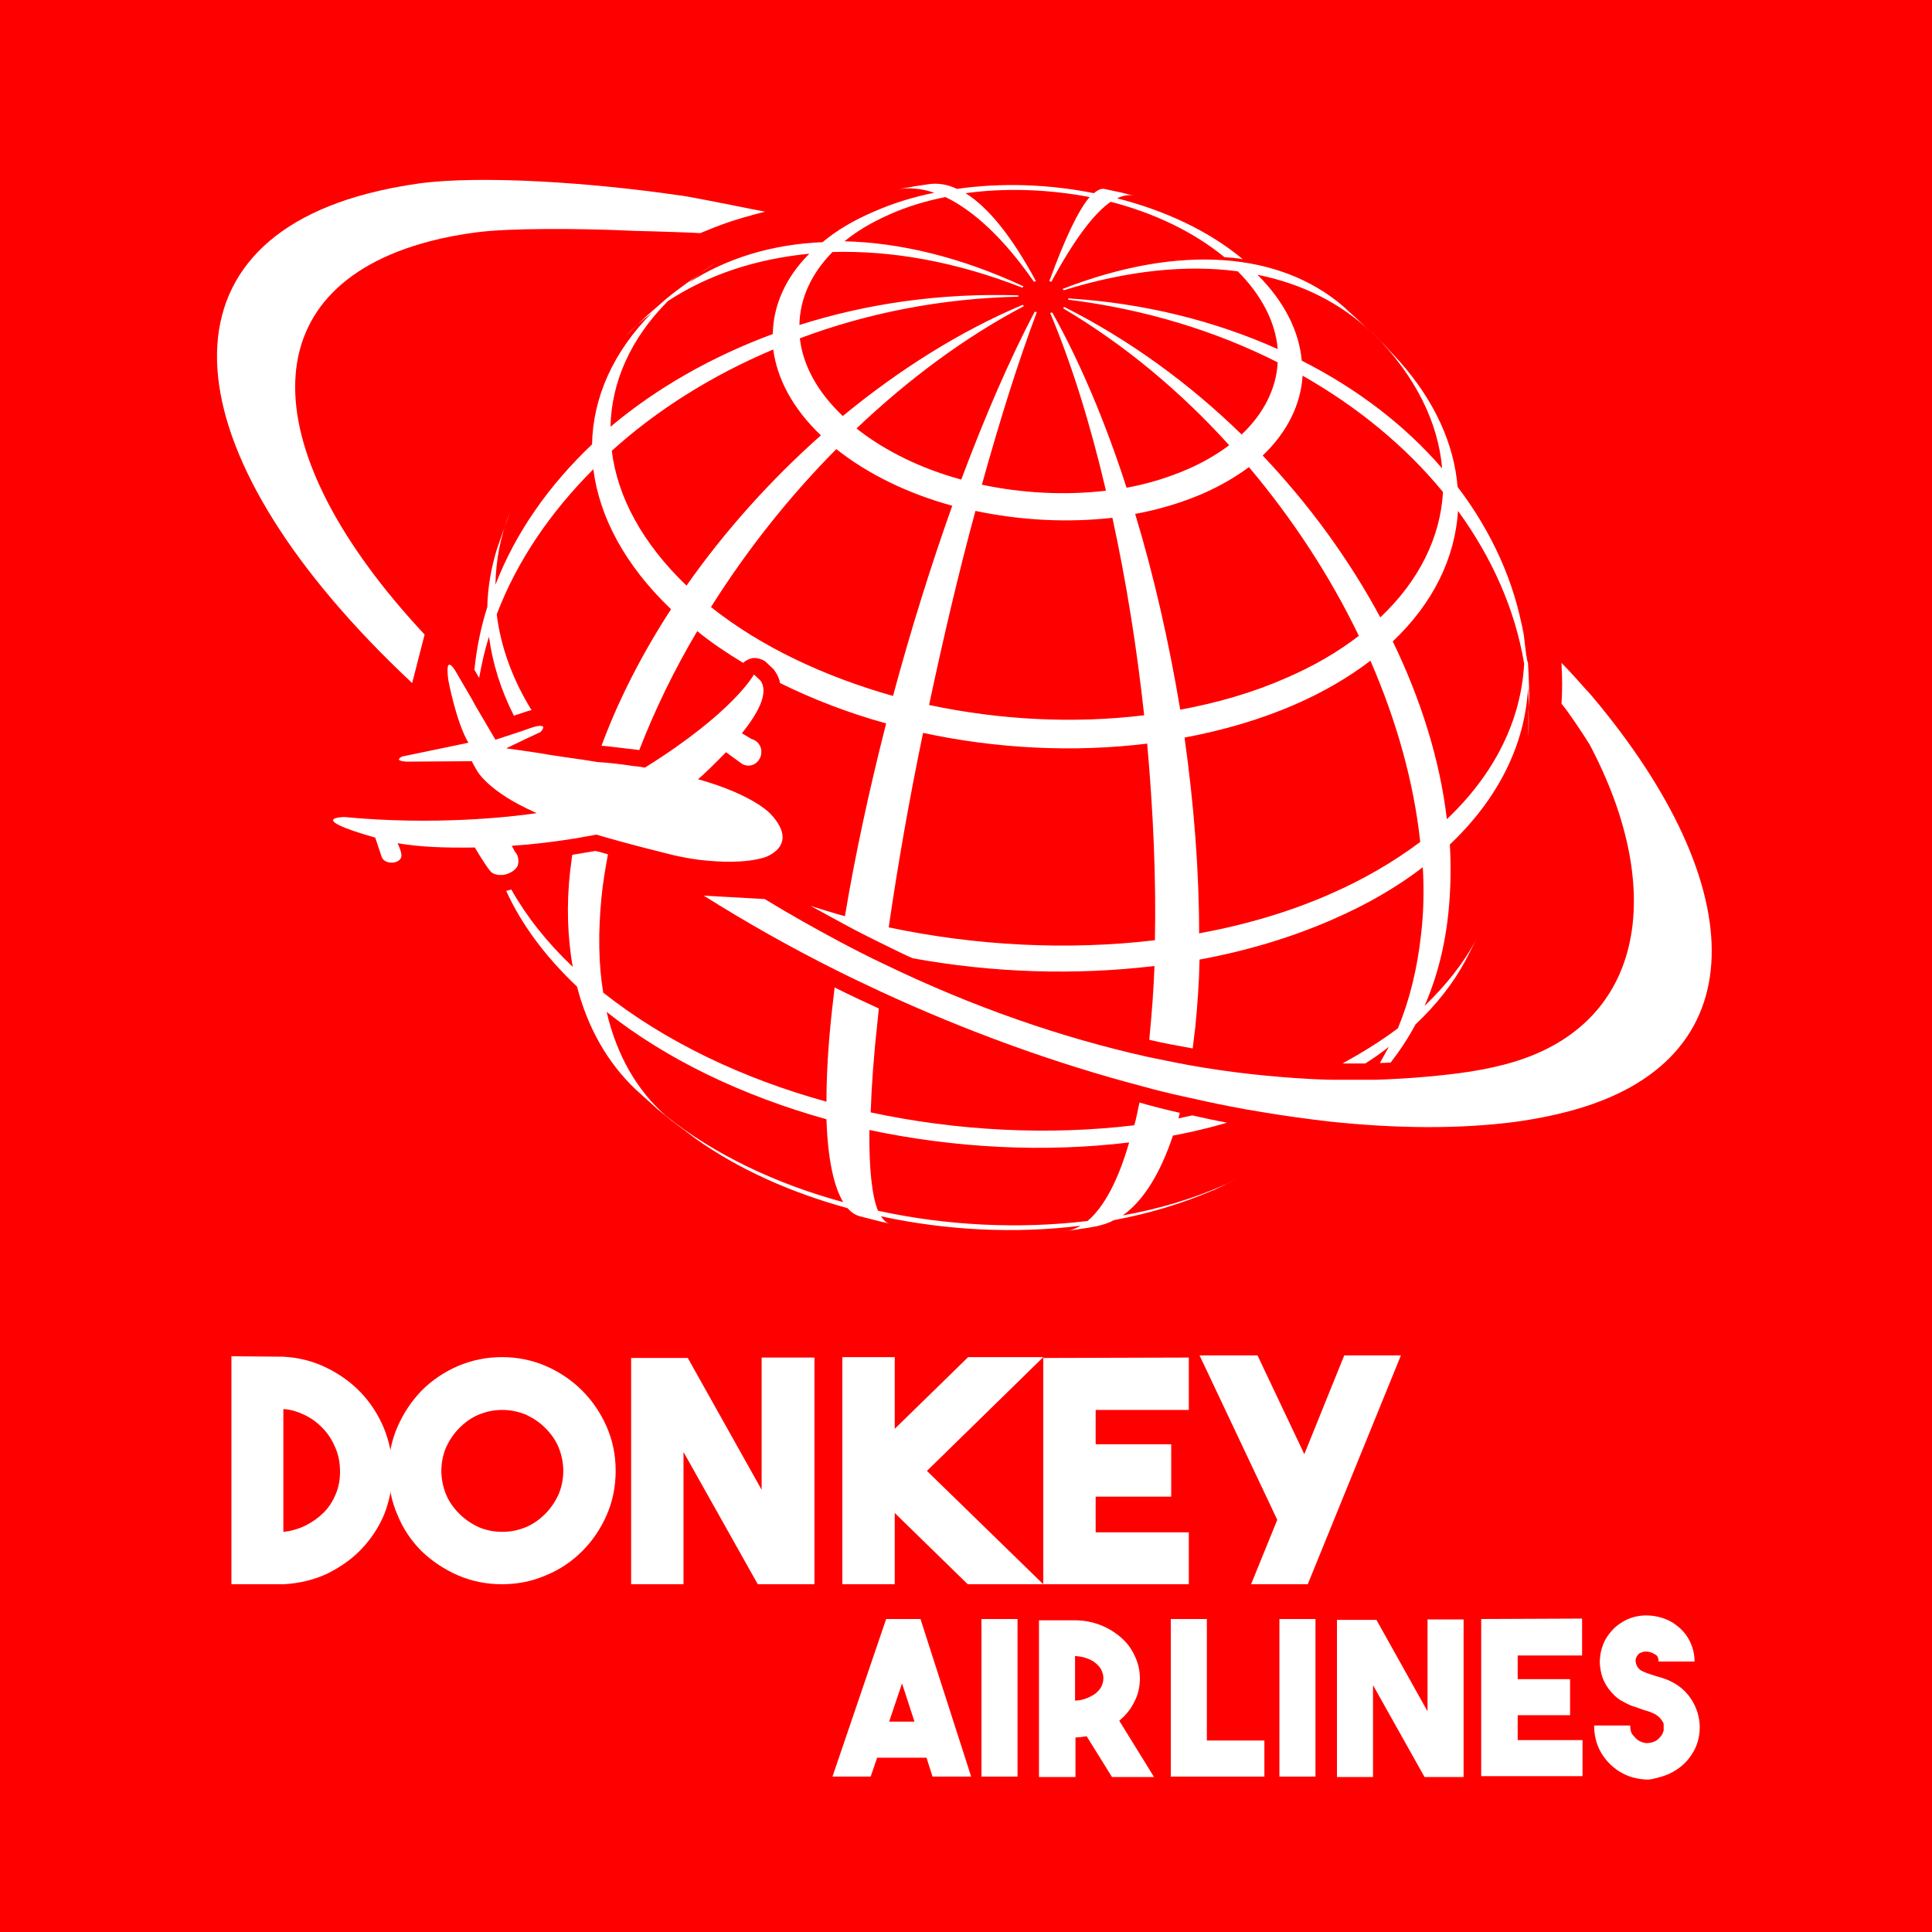
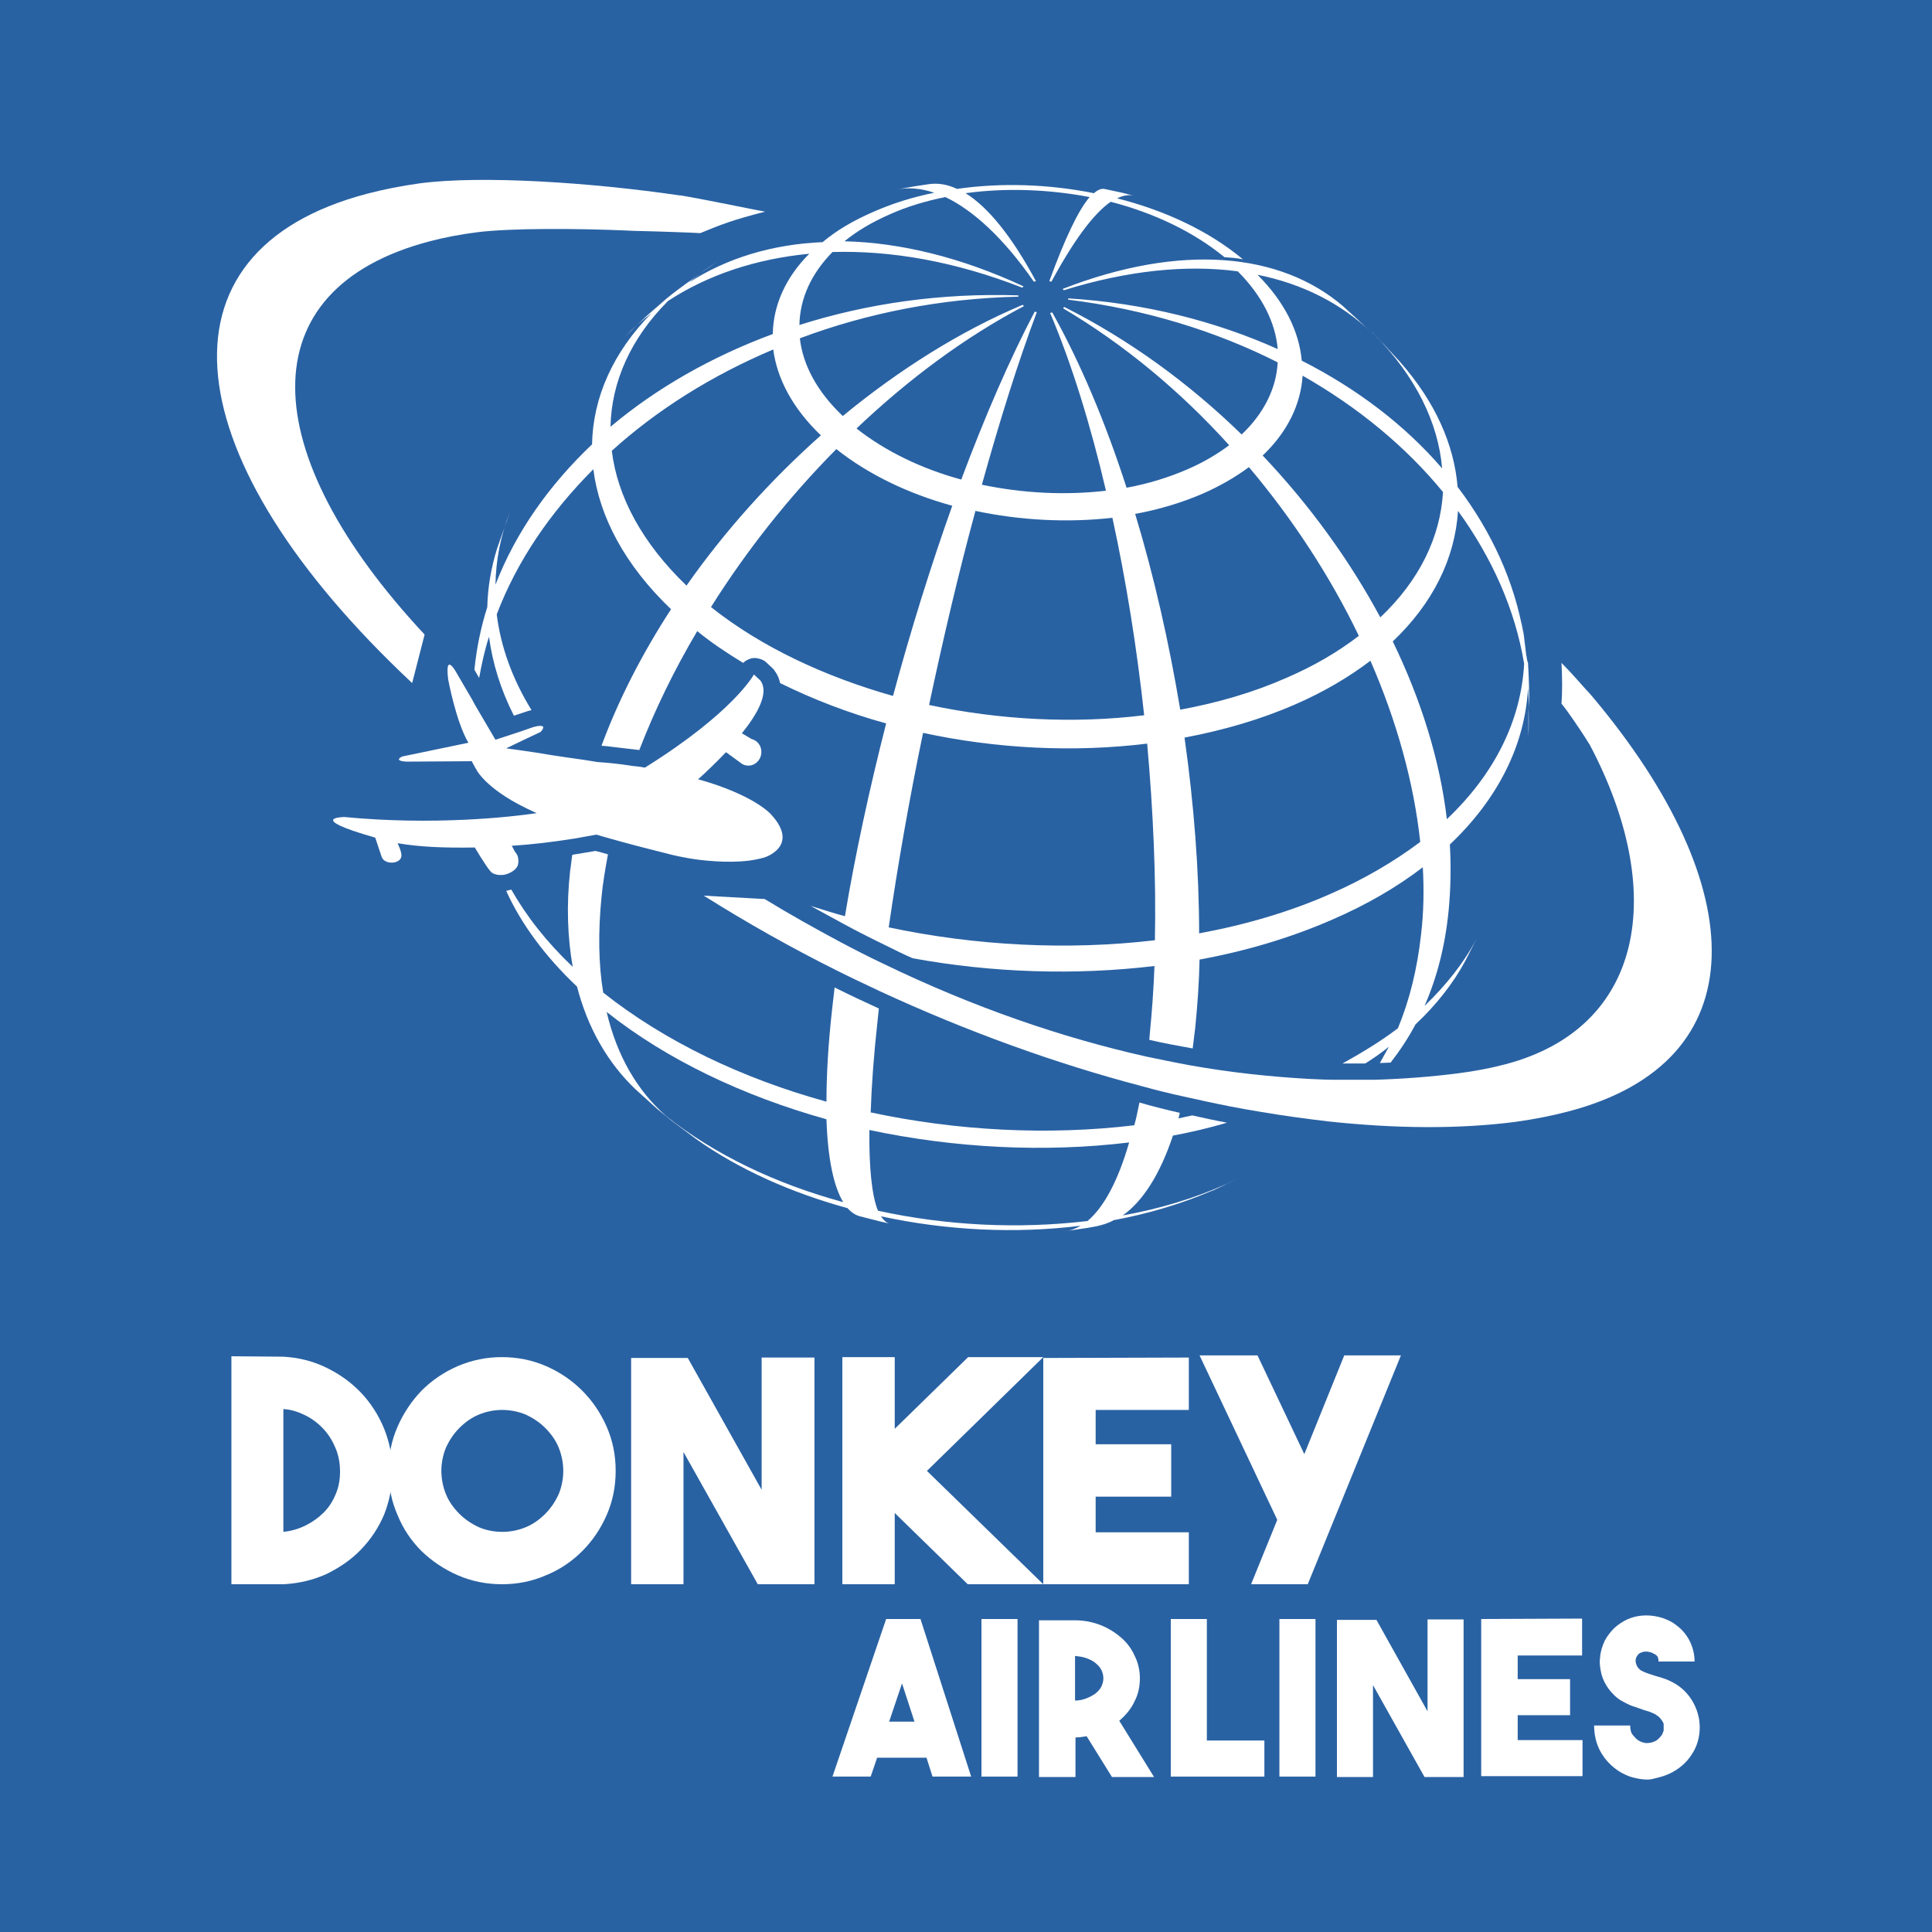
- <svg xmlns="http://www.w3.org/2000/svg" version="1.1" x="0px" y="0px" viewBox="0 0 450 450" style="enable-background:new 0 0 450 450;" xml:space="preserve">
+ <svg xmlns="http://www.w3.org/2000/svg" version="1.1" id="Calque_1" x="0px" y="0px" viewBox="0 0 450 450" style="enable-background:new 0 0 450 450;" xml:space="preserve">
  <style type="text/css">
	.st0{fill:url(#SVGID_1_);}
- 	.st1{fill:#FF0000;}
+ 	.st1{fill:#2962A3;}
	.st2{fill:#FFFFFF;}
</style>
  <g id="Layer_2">
-     <radialGradient id="SVGID_1_" cx="225" cy="225" r="404.201" gradientUnits="userSpaceOnUse">
+     <radialGradient id="SVGID_1_" cx="225" cy="224.89" r="404.201" gradientTransform="matrix(1 0 0 -1 0 449.8898)" gradientUnits="userSpaceOnUse">
      <stop offset="0" style="stop-color:#FFFFFF" />
      <stop offset="0.265" style="stop-color:#FAFAFA" />
      <stop offset="0.57" style="stop-color:#ECECEC" />
      <stop offset="0.894" style="stop-color:#D5D5D5" />
      <stop offset="1" style="stop-color:#CCCCCC" />
    </radialGradient>
-     <rect class="st0" width="450" height="450" />
+     <rect y="0" class="st0" width="450" height="450" />
  </g>
  <g id="Layer_1">
-     <rect class="st1" width="450" height="450" />
+     <rect y="0" class="st1" width="450" height="450" />
    <g>
      <g>
        <path class="st2" d="M292.9,272.3c-1.4,0.7-3,1.6-4.6,2.4C289.8,273.9,291.4,273.1,292.9,272.3z" />
        <path class="st2" d="M261.5,283.1c4.7-3.3,8.7-9.6,11.7-18.6c4.3-0.8,8.5-1.8,12.6-3c-2.7-0.5-5.4-1.1-8.1-1.7     c-1.1,0.2-2.2,0.5-3.2,0.7c0.1-0.4,0.2-0.9,0.3-1.3c-3.1-0.7-6.3-1.5-9.4-2.4c-0.4,1.8-0.7,3.6-1.2,5.3     c-20.1,2.4-41.3,1.3-61.4-3c0.2-6.1,0.7-13.2,1.6-21.3c0.1-1,0.2-2,0.3-2.9c-3.5-1.6-6.9-3.2-10.3-4.9c-0.2,1.8-0.4,3.5-0.6,5.2     c-0.9,8.1-1.3,15.2-1.3,21.4c-19.6-5.4-37.6-14-52-25.4c-1.1-6.6-1.2-14.1-0.4-22.2c0.3-3.3,0.9-6.7,1.5-10c-1-0.3-2-0.6-2.9-0.8     c-1.8,0.3-3.6,0.6-5.4,0.9c-0.2,1.2-0.3,2.5-0.5,3.7c-0.9,8.1-0.6,15.6,0.6,22.4c-6.1-5.8-10.8-11.8-14.3-18     c-0.4,0.1-0.8,0.2-1.2,0.3c3.5,7.7,9,15.2,16.5,22.3c2.5,9.7,7.2,17.8,13.6,23.9l5.2,4.7l3.2,2.6l5.6,4.2     c10.1,7.2,22.3,12.6,35.4,16.2c0.9,1,1.8,1.6,2.9,1.9l4.7,1.2l2.2,0.5c-0.8-0.2-1.4-0.8-2-1.7c15.2,3.3,31.3,4.1,46.5,2.2     c-1.2,0.7-2.5,1.2-3.8,1.3l5.4-0.8l2.2-0.4c1.3-0.3,2.7-0.7,3.9-1.4c8.1-1.5,15.8-3.8,23-6.9c0,0,0,0,0.1,0     c1.7-0.8,3.8-1.8,5.8-2.8c-0.9,0.4-1.8,0.9-2.7,1.3C278,279.2,269.9,281.6,261.5,283.1z M155.1,259.9     c-6.6-5.8-11.4-13.9-13.8-24.2c14.1,11.2,31.9,19.6,51.2,25c0.3,9.2,1.7,15.7,3.9,19.3C180.9,275.8,166.5,269,155.1,259.9z      M253.3,284.4c-16,1.9-32.8,1.1-48.8-2.4c-1.4-3.4-2.1-9.8-2-18.8c19.8,4.2,40.7,5.3,60.5,2.9     C260.4,275.1,257.1,281.2,253.3,284.4z" />
        <path class="st2" d="M163.3,63.5c1.2-0.9,2.5-1.7,3.8-2.6C166,61.7,164.6,62.6,163.3,63.5z" />
-         <path class="st2" d="M355.6,153.3c0-0.2,0-0.4-0.1-0.6l-0.6-5l-0.6-3.9c0.2,1.4,0.4,2.8,0.6,4.2c-2.1-12.5-7.5-24.2-15.4-34.6     c-0.8-9.8-5.2-19.8-13.4-29.1l-3.4-3.7l-2.3-2.4c-0.2-0.2-0.4-0.4-0.6-0.6c-0.1-0.1-0.2-0.2-0.3-0.3c0.2,0.2,0.4,0.3,0.5,0.5     c9.8,9.9,15,20.7,15.9,31.3c-8.6-10-19.7-18.5-32.7-25.1c-0.6-6.8-4-13.7-10.3-20c10.5,2.1,19.5,6.7,26.5,13.4     c-2.1-2-4.6-4.3-6.6-6.1c-14.6-12.5-37.8-14.7-65.3-4c0.1,0.1,0.2,0.2,0.3,0.3c14.8-4.6,28.6-6,40.5-4.4c5.7,5.7,8.8,12,9.3,18.1     c-14.5-6.5-31-10.7-48.8-11.8c0,0.1,0,0.2,0,0.3c17.8,2.2,34.4,7.3,48.8,14.6c-0.3,6-3.2,11.9-8.4,16.8     c-12.2-11.9-26.2-22.1-41.3-29.7c-0.1,0.1-0.2,0.2-0.3,0.3c14.2,8.4,27.3,19.3,38.7,31.9c-2.8,2.1-6,4-9.7,5.6     c-4.4,1.9-9.2,3.4-14.2,4.3c-4.9-15.2-10.8-29.2-17.3-40.8c-0.2,0-0.3,0-0.5,0.1c5,11.8,9.4,26,13,41.4     c-9.5,1.1-19.4,0.6-28.9-1.4c4.2-15.1,8.5-28.8,12.8-40.2c-0.2,0-0.3-0.1-0.5-0.1c-5.8,11-11.6,24.4-17.1,39.1     c-9.2-2.5-17.7-6.6-24.4-11.9c12.1-11.5,25.3-21.3,39-28.5c0,0-0.1-0.1-0.1-0.1c-0.1-0.1-0.1-0.1-0.2-0.2     c-14.7,6.2-28.9,15.2-41.9,25.9c-6-5.7-9.3-11.9-10-18.1c15.7-5.9,33-9.3,50.9-9.7c0-0.1,0-0.2,0-0.3c-18-0.6-35.3,1.9-51,6.9     c0.1-6.1,2.7-11.9,7.7-17c13.7-0.4,28.6,2.2,44.2,8.3c0.1-0.1,0.2-0.2,0.3-0.3c-14.6-6.8-28.8-10.2-41.7-10.5     c2.9-2.4,6.5-4.5,10.6-6.3c4-1.8,8.4-3.1,12.9-4c6.5,3.1,13.6,9.6,20.6,19.7c0.2,0,0.3-0.1,0.5-0.1     c-5.6-10.4-11.1-17.2-16.4-20.5c9.4-1.3,19.4-0.9,28.9,0.9c-2.6,3-5.7,9.5-9.4,19.6c0.2,0,0.3,0.1,0.5,0.1     c5.3-9.8,9.9-15.9,13.8-18.6c10.1,2.6,19.3,7,26.5,12.9c1.5,0.1,2.9,0.2,4.3,0.5c-7.9-6.6-18.2-11.4-29.3-14.2     c1.4-0.7,2.7-0.9,3.9-0.6l-2.7-0.7l-4.2-0.9c-0.7-0.1-1.5,0.2-2.4,1c-10.5-2.1-21.5-2.5-31.9-1c-2.3-1.1-4.5-1.4-6.6-1.1     l-3.3,0.5l-4.5,0.8c2.9-0.6,5.9-0.4,9.1,0.7c-5,1-9.8,2.5-14.3,4.5c-4.6,2-8.5,4.3-11.7,7c-11.7,0.5-22.3,3.7-31.1,9.4     c0.9-0.8,1.9-1.5,2.9-2.2c-1.6,1.1-3.3,2.2-4.6,3.2c-0.7,0.5-1.3,1-2,1.5c-0.5,0.4-1,0.8-1.5,1.2l-4.7,4.1l-5,4.8     c1.9-2,4-3.8,6.2-5.5c-9,9.1-13.7,19.7-13.9,30.6c-10,9.5-17.8,20.5-22.5,32.7c0.1-5.8,1.2-11.5,3.4-17l-3,8.5     c-1.4,4.5-2.2,9.1-2.3,13.7c-1.5,4.7-2.5,9.6-3,14.6l1.1,1.9c0.6-3.3,1.3-6.5,2.3-9.6c0.8,6.1,2.7,12.3,5.8,18.4l2.4-0.8     c0.6-0.2,1.2-0.4,1.7-0.5c-4.5-7.3-7.2-14.9-8.1-22.3c4.7-12.4,12.5-23.8,22.5-33.8c1.4,11.1,7.4,22.4,18.1,32.6     c-6.7,10.3-12.2,21-16.2,31.8l1.2,0.1c2.6,0.3,5.1,0.6,7.6,0.9c3.6-9.3,8.1-18.6,13.5-27.7c3.3,2.7,6.9,5.1,10.7,7.4     c0.6-0.6,1.3-0.9,2.1-1.1c0.3,0,0.7-0.1,1,0c0.8,0.1,1.7,0.4,2.3,1l1.5,1.4c0.2,0.2,0.3,0.3,0.4,0.5c0.7,0.9,1.1,1.9,1.3,2.9     c7.7,3.8,16,7,24.7,9.4c-3.9,15.3-7.2,30.5-9.6,44.9c-2.7-0.7-5.3-1.6-8-2.4c2.6,1.4,5.1,2.8,7.7,4.2c3.3,1.8,6.7,3.5,10,5.1     c2,1,4,2,6.1,2.9c18.6,3.4,37.9,4,56.3,1.8c-0.2,5.5-0.6,10.8-1.1,15.9c0,0.4-0.1,0.8-0.1,1.3c3.4,0.8,6.8,1.4,10.1,2     c0.2-1.6,0.4-3.2,0.6-4.9c0.5-5.1,0.9-10.4,1-15.8c10.9-2,21.3-5.1,30.9-9.3c8.1-3.5,15.1-7.6,21.1-12.2     c0.3,5.3,0.2,10.5-0.4,15.6c-0.9,8.1-2.7,15.4-5.4,21.9c-3.8,2.9-8.2,5.6-12.9,8.2c1.8,0,3.6,0,5.3,0c1.9-1.2,3.8-2.5,5.5-3.9     c-0.7,1.3-1.4,2.5-2.1,3.8c0.8,0,1.7-0.1,2.5-0.1c2.1-2.7,4.1-5.7,5.8-8.9c4.9-4.6,8.8-9.6,11.6-14.8l2.6-5.1     c-2.9,5.5-7,10.7-12.1,15.6c2.9-6.6,4.8-14,5.6-22.1c0.5-5.1,0.6-10.3,0.3-15.5c11.3-10.7,17.5-23.3,18.2-36.4     c0.1,1.5,0.2,3,0.3,4.5c0-3.6-0.1-7.3-0.3-10.4C355.7,153.9,355.7,153.6,355.6,153.3z M303.4,87.5c13,7.4,24.1,16.6,32.7,27.1     c-0.6,10.5-5.5,20.6-14.6,29.2c-7.2-13.4-16.5-26.2-27.4-37.7C299.9,100.6,303,94.1,303.4,87.5z M227.2,119     c10.4,2.2,21.4,2.8,31.9,1.6c3.2,14.7,5.7,30.3,7.4,46c-16.4,2-33.7,1.1-50.1-2.4C219.7,148.7,223.3,133.3,227.2,119z      M155.6,70.1c9.3-6.1,20.5-9.8,32.9-11c-5.5,5.5-8.4,12-8.5,18.7c-14.3,5.3-27.1,12.6-37.8,21.6C142.4,89,146.9,78.8,155.6,70.1z      M159.9,136.4c-10.3-9.9-16.1-20.7-17.4-31.4c10.6-9.6,23.4-17.6,37.6-23.6c0.9,6.8,4.5,13.7,11.1,20     C179.5,111.8,168.8,123.7,159.9,136.4z M165.6,141.4c8.3-13.2,18.2-25.7,29.2-36.8c7.4,5.9,16.8,10.4,27,13.2     c-5,14-9.7,29.1-13.8,44.3C192.1,157.6,177.3,150.7,165.6,141.4z M269,219c-20.3,2.4-41.7,1.3-62-3c2.1-14.5,4.8-29.9,8-45.3     c17.1,3.7,35.1,4.6,52.2,2.5C268.6,188.9,269.3,204.5,269,219z M264.4,119.7c5.5-1,10.8-2.6,15.7-4.7c4.1-1.8,7.7-3.9,10.8-6.2     c10.2,12.1,18.9,25.4,25.6,39.3c-4.8,3.7-10.4,7-16.9,9.8c-7.7,3.4-16,5.8-24.7,7.4C272.3,149.7,268.8,134.2,264.4,119.7z      M309.9,208.2c-9.5,4.2-19.8,7.2-30.6,9.2c0-14.5-1.2-30-3.4-45.6c9-1.7,17.7-4.2,25.7-7.7c6.7-2.9,12.6-6.4,17.6-10.2     c6.1,14,10.1,28.3,11.6,42.2C324.8,200.6,317.9,204.7,309.9,208.2z M337,190.8c-1.6-13.7-6-27.8-12.6-41.4     c9.4-8.9,14.5-19.4,15.2-30.4c7.9,10.9,13.3,22.9,15.4,35.6C354.3,167.7,348.2,180.2,337,190.8z" />
+         <path class="st2" d="M355.6,153.3c0-0.2,0-0.4-0.1-0.6l-0.6-5l-0.6-3.9c0.2,1.4,0.4,2.8,0.6,4.2c-2.1-12.5-7.5-24.2-15.4-34.6     c-0.8-9.8-5.2-19.8-13.4-29.1l-3.4-3.7l-2.3-2.4c-0.2-0.2-0.4-0.4-0.6-0.6c-0.1-0.1-0.2-0.2-0.3-0.3c0.2,0.2,0.4,0.3,0.5,0.5     c9.8,9.9,15,20.7,15.9,31.3c-8.6-10-19.7-18.5-32.7-25.1c-0.6-6.8-4-13.7-10.3-20c10.5,2.1,19.5,6.7,26.5,13.4     c-2.1-2-4.6-4.3-6.6-6.1c-14.6-12.5-37.8-14.7-65.3-4c0.1,0.1,0.2,0.2,0.3,0.3c14.8-4.6,28.6-6,40.5-4.4c5.7,5.7,8.8,12,9.3,18.1     c-14.5-6.5-31-10.7-48.8-11.8c0,0.1,0,0.2,0,0.3c17.8,2.2,34.4,7.3,48.8,14.6c-0.3,6-3.2,11.9-8.4,16.8     C277,89.3,263,79.1,247.9,71.5c-0.1,0.1-0.2,0.2-0.3,0.3c14.2,8.4,27.3,19.3,38.7,31.9c-2.8,2.1-6,4-9.7,5.6     c-4.4,1.9-9.2,3.4-14.2,4.3c-4.9-15.2-10.8-29.2-17.3-40.8c-0.2,0-0.3,0-0.5,0.1c5,11.8,9.4,26,13,41.4     c-9.5,1.1-19.4,0.6-28.9-1.4c4.2-15.1,8.5-28.8,12.8-40.2c-0.2,0-0.3-0.1-0.5-0.1c-5.8,11-11.6,24.4-17.1,39.1     c-9.2-2.5-17.7-6.6-24.4-11.9c12.1-11.5,25.3-21.3,39-28.5l-0.1-0.1c-0.1-0.1-0.1-0.1-0.2-0.2c-14.7,6.2-28.9,15.2-41.9,25.9     c-6-5.7-9.3-11.9-10-18.1c15.7-5.9,33-9.3,50.9-9.7c0-0.1,0-0.2,0-0.3c-18-0.6-35.3,1.9-51,6.9c0.1-6.1,2.7-11.9,7.7-17     c13.7-0.4,28.6,2.2,44.2,8.3c0.1-0.1,0.2-0.2,0.3-0.3c-14.6-6.8-28.8-10.2-41.7-10.5c2.9-2.4,6.5-4.5,10.6-6.3     c4-1.8,8.4-3.1,12.9-4c6.5,3.1,13.6,9.6,20.6,19.7c0.2,0,0.3-0.1,0.5-0.1c-5.6-10.4-11.1-17.2-16.4-20.5     c9.4-1.3,19.4-0.9,28.9,0.9c-2.6,3-5.7,9.5-9.4,19.6c0.2,0,0.3,0.1,0.5,0.1c5.3-9.8,9.9-15.9,13.8-18.6     c10.1,2.6,19.3,7,26.5,12.9c1.5,0.1,2.9,0.2,4.3,0.5c-7.9-6.6-18.2-11.4-29.3-14.2c1.4-0.7,2.7-0.9,3.9-0.6l-2.7-0.7l-4.2-0.9     c-0.7-0.1-1.5,0.2-2.4,1c-10.5-2.1-21.5-2.5-31.9-1c-2.3-1.1-4.5-1.4-6.6-1.1l-3.3,0.5l-4.5,0.8c2.9-0.6,5.9-0.4,9.1,0.7     c-5,1-9.8,2.5-14.3,4.5c-4.6,2-8.5,4.3-11.7,7c-11.7,0.5-22.3,3.7-31.1,9.4c0.9-0.8,1.9-1.5,2.9-2.2c-1.6,1.1-3.3,2.2-4.6,3.2     c-0.7,0.5-1.3,1-2,1.5c-0.5,0.4-1,0.8-1.5,1.2l-4.7,4.1l-5,4.8c1.9-2,4-3.8,6.2-5.5c-9,9.1-13.7,19.7-13.9,30.6     c-10,9.5-17.8,20.5-22.5,32.7c0.1-5.8,1.2-11.5,3.4-17l-3,8.5c-1.4,4.5-2.2,9.1-2.3,13.7c-1.5,4.7-2.5,9.6-3,14.6l1.1,1.9     c0.6-3.3,1.3-6.5,2.3-9.6c0.8,6.1,2.7,12.3,5.8,18.4l2.4-0.8c0.6-0.2,1.2-0.4,1.7-0.5c-4.5-7.3-7.2-14.9-8.1-22.3     c4.7-12.4,12.5-23.8,22.5-33.8c1.4,11.1,7.4,22.4,18.1,32.6c-6.7,10.3-12.2,21-16.2,31.8l1.2,0.1c2.6,0.3,5.1,0.6,7.6,0.9     c3.6-9.3,8.1-18.6,13.5-27.7c3.3,2.7,6.9,5.1,10.7,7.4c0.6-0.6,1.3-0.9,2.1-1.1c0.3,0,0.7-0.1,1,0c0.8,0.1,1.7,0.4,2.3,1l1.5,1.4     c0.2,0.2,0.3,0.3,0.4,0.5c0.7,0.9,1.1,1.9,1.3,2.9c7.7,3.8,16,7,24.7,9.4c-3.9,15.3-7.2,30.5-9.6,44.9c-2.7-0.7-5.3-1.6-8-2.4     c2.6,1.4,5.1,2.8,7.7,4.2c3.3,1.8,6.7,3.5,10,5.1c2,1,4,2,6.1,2.9c18.6,3.4,37.9,4,56.3,1.8c-0.2,5.5-0.6,10.8-1.1,15.9     c0,0.4-0.1,0.8-0.1,1.3c3.4,0.8,6.8,1.4,10.1,2c0.2-1.6,0.4-3.2,0.6-4.9c0.5-5.1,0.9-10.4,1-15.8c10.9-2,21.3-5.1,30.9-9.3     c8.1-3.5,15.1-7.6,21.1-12.2c0.3,5.3,0.2,10.5-0.4,15.6c-0.9,8.1-2.7,15.4-5.4,21.9c-3.8,2.9-8.2,5.6-12.9,8.2c1.8,0,3.6,0,5.3,0     c1.9-1.2,3.8-2.5,5.5-3.9c-0.7,1.3-1.4,2.5-2.1,3.8c0.8,0,1.7-0.1,2.5-0.1c2.1-2.7,4.1-5.7,5.8-8.9c4.9-4.6,8.8-9.6,11.6-14.8     l2.6-5.1c-2.9,5.5-7,10.7-12.1,15.6c2.9-6.6,4.8-14,5.6-22.1c0.5-5.1,0.6-10.3,0.3-15.5c11.3-10.7,17.5-23.3,18.2-36.4     c0.1,1.5,0.2,3,0.3,4.5c0-3.6-0.1-7.3-0.3-10.4C355.7,153.9,355.7,153.6,355.6,153.3z M303.4,87.5c13,7.4,24.1,16.6,32.7,27.1     c-0.6,10.5-5.5,20.6-14.6,29.2c-7.2-13.4-16.5-26.2-27.4-37.7C299.9,100.6,303,94.1,303.4,87.5z M227.2,119     c10.4,2.2,21.4,2.8,31.9,1.6c3.2,14.7,5.7,30.3,7.4,46c-16.4,2-33.7,1.1-50.1-2.4C219.7,148.7,223.3,133.3,227.2,119z      M155.6,70.1c9.3-6.1,20.5-9.8,32.9-11c-5.5,5.5-8.4,12-8.5,18.7c-14.3,5.3-27.1,12.6-37.8,21.6C142.4,89,146.9,78.8,155.6,70.1z      M159.9,136.4c-10.3-9.9-16.1-20.7-17.4-31.4c10.6-9.6,23.4-17.6,37.6-23.6c0.9,6.8,4.5,13.7,11.1,20     C179.5,111.8,168.8,123.7,159.9,136.4z M165.6,141.4c8.3-13.2,18.2-25.7,29.2-36.8c7.4,5.9,16.8,10.4,27,13.2     c-5,14-9.7,29.1-13.8,44.3C192.1,157.6,177.3,150.7,165.6,141.4z M269,219c-20.3,2.4-41.7,1.3-62-3c2.1-14.5,4.8-29.9,8-45.3     c17.1,3.7,35.1,4.6,52.2,2.5C268.6,188.9,269.3,204.5,269,219z M264.4,119.7c5.5-1,10.8-2.6,15.7-4.7c4.1-1.8,7.7-3.9,10.8-6.2     c10.2,12.1,18.9,25.4,25.6,39.3c-4.8,3.7-10.4,7-16.9,9.8c-7.7,3.4-16,5.8-24.7,7.4C272.3,149.7,268.8,134.2,264.4,119.7z      M309.9,208.2c-9.5,4.2-19.8,7.2-30.6,9.2c0-14.5-1.2-30-3.4-45.6c9-1.7,17.7-4.2,25.7-7.7c6.7-2.9,12.6-6.4,17.6-10.2     c6.1,14,10.1,28.3,11.6,42.2C324.8,200.6,317.9,204.7,309.9,208.2z M337,190.8c-1.6-13.7-6-27.8-12.6-41.4     c9.4-8.9,14.5-19.4,15.2-30.4c7.9,10.9,13.3,22.9,15.4,35.6C354.3,167.7,348.2,180.2,337,190.8z" />
        <path class="st2" d="M356,164.6c0,2.5,0,4.9,0,7C356.1,169.3,356.1,167,356,164.6z" />
      </g>
      <g>
        <path class="st2" d="M96,159.1l2.9-11.3c-39.6-42.4-41.2-80.5,1.2-91.6c3.4-0.9,7.1-1.6,11-2.1c7.7-1,23.7-0.9,35-0.4     c0.5,0,1.4,0.1,2.7,0.1c4.6,0.1,13,0.4,14.3,0.5c4.9-2,7.3-3,15.1-5c-2.8-0.5-12.9-2.6-18-3.5c-0.8-0.1-1.5-0.3-2-0.3     c-20.5-3-46-4.7-60.4-2.8c-4.3,0.6-8.4,1.4-12.2,2.4C34.3,58.5,40.6,107.2,96,159.1z" />
-         <path class="st2" d="M371.1,162.5c-0.2-0.2-0.8-1-1.7-1.9c-1.5-1.7-3.8-4.3-5.7-6.2c0.2,3.7,0.2,6.7,0,9.5     c1.5,1.8,3.9,5.4,5.4,7.7c0.6,1,1.1,1.7,1.2,1.9c18.1,34.3,12.7,65.9-19.7,74.4c-3.4,0.9-7.1,1.6-11,2.1     c-6.3,0.8-12.7,1.3-19.4,1.5c-0.6,0-1.1,0-1.7,0c-2.4,0-4.9,0-7.4,0c-2.1,0-4.2-0.1-6.2-0.2c-9-0.5-18.4-1.5-27.9-3.2     c-3.3-0.6-6.6-1.3-10-2c-19.6-4.4-40.1-11.4-61.2-21.6c-3.4-1.6-6.7-3.3-10.1-5.1c-5.8-3.1-11.7-6.4-17.6-10l-11-0.6l-3.2-0.2     c10,6.3,20.3,12.1,30.9,17.4c3.4,1.7,6.8,3.3,10.2,4.9c20.1,9.3,40.8,16.8,61,22.1c3.2,0.9,6.5,1.7,9.7,2.4     c3.6,0.8,7.2,1.6,10.8,2.3c2.5,0.5,4.9,0.9,7.3,1.3c5.3,0.9,10.5,1.6,15.6,2.2c0,0,0,0,0,0c15.8,1.7,30.5,1.8,43.6,0.1     c4.3-0.6,8.4-1.4,12.2-2.4C409.7,247.3,408,206.5,371.1,162.5z" />
-         <path class="st2" d="M178.1,199.7c0,0,8.3-2.6,1.5-10c0,0-3.8-4.5-17-8.2c1.4-1.2,3.9-3.6,6.5-6.3l3.3,2.4     c0.2,0.2,0.4,0.3,0.6,0.4c0.2,0.1,0.3,0.2,0.5,0.2c1.6,0.5,3.2-0.5,3.7-2.1c0.3-1.1,0.1-2.2-0.6-3c-0.3-0.4-0.8-0.7-1.3-0.9     c-0.1,0-0.2,0-0.3-0.1l-2.2-1.3c3.7-4.6,6.4-9.5,4.3-12.3l-1.5-1.4c0,0-4.7,8.8-25.4,21.7c-0.9-0.2-1.9-0.3-2.9-0.4     c-2.5-0.4-5.1-0.7-8-0.9c0,0-0.3,0-0.7-0.1c-1.2-0.2-3.7-0.6-6.7-1c-2.2-0.3-4.6-0.7-7-1.1c-2.5-0.4-4.9-0.7-7-1l4.8-2.3l3.2-1.5     c0,0,0.5-0.5,0.6-0.9c0.1-0.2,0-0.5-0.4-0.5c-0.4-0.1-1.3,0-2.9,0.6l-1.7,0.6l-6.1,2l-4.7-8L110,163l-3.5-6c0,0-3-5.7-2.1,1.3     c0,0,1.8,9.8,4.7,14.7l-15.4,3.2c0,0-2.3,1,1,1.2l15.2-0.1c0.2,0.5,0.6,1.1,0.9,1.7c0,0,0,0,0,0c0.1,0.2,0.3,0.4,0.4,0.7     c1.3,1.9,3.5,3.9,6.6,5.9c1.7,1.1,3.9,2.3,7.2,3.8c-6.1,0.9-23.9,2.9-44.8,0.9c0,0-9.3,0.1,7.2,4.8c0,0,1,3,1.5,4.5     c0.7,1.9,4.4,1.7,4.6-0.2c0.1-1-0.9-3-0.9-3c5.3,0.9,10.8,1.1,18,1c0,0,2.4,4.1,3.6,5.5c0.5,0.6,1.2,0.8,2,0.9c0.3,0,0.6,0,0.9,0     c1.6-0.2,3.1-1.2,3.5-2.2c0.2-0.7,0.2-1.4,0-2.1c-0.1-0.4-0.4-0.8-0.7-1.2l-0.7-1.3c4.7-0.3,9.7-0.9,14.7-1.7     c1.6-0.3,3.3-0.6,5-0.9c1.1,0.3,2.3,0.7,3.5,1c1.3,0.4,2.6,0.7,4,1.1c2.9,0.8,6.2,1.6,9.7,2.5c0,0,3,0.8,7,1.3     C167.6,200.8,173.5,201.1,178.1,199.7z" />
+         <path class="st2" d="M371.1,162.5c-0.2-0.2-0.8-1-1.7-1.9c-1.5-1.7-3.8-4.3-5.7-6.2c0.2,3.7,0.2,6.7,0,9.5     c1.5,1.8,3.9,5.4,5.4,7.7c0.6,1,1.1,1.7,1.2,1.9c18.1,34.3,12.7,65.9-19.7,74.4c-3.4,0.9-7.1,1.6-11,2.1     c-6.3,0.8-12.7,1.3-19.4,1.5c-0.6,0-1.1,0-1.7,0c-2.4,0-4.9,0-7.4,0c-2.1,0-4.2-0.1-6.2-0.2c-9-0.5-18.4-1.5-27.9-3.2     c-3.3-0.6-6.6-1.3-10-2c-19.6-4.4-40.1-11.4-61.2-21.6c-3.4-1.6-6.7-3.3-10.1-5.1c-5.8-3.1-11.7-6.4-17.6-10l-11-0.6l-3.2-0.2     c10,6.3,20.3,12.1,30.9,17.4c3.4,1.7,6.8,3.3,10.2,4.9c20.1,9.3,40.8,16.8,61,22.1c3.2,0.9,6.5,1.7,9.7,2.4     c3.6,0.8,7.2,1.6,10.8,2.3c2.5,0.5,4.9,0.9,7.3,1.3c5.3,0.9,10.5,1.6,15.6,2.2l0,0c15.8,1.7,30.5,1.8,43.6,0.1     c4.3-0.6,8.4-1.4,12.2-2.4C409.7,247.3,408,206.5,371.1,162.5z" />
+         <path class="st2" d="M178.1,199.7c0,0,8.3-2.6,1.5-10c0,0-3.8-4.5-17-8.2c1.4-1.2,3.9-3.6,6.5-6.3l3.3,2.4     c0.2,0.2,0.4,0.3,0.6,0.4c0.2,0.1,0.3,0.2,0.5,0.2c1.6,0.5,3.2-0.5,3.7-2.1c0.3-1.1,0.1-2.2-0.6-3c-0.3-0.4-0.8-0.7-1.3-0.9     c-0.1,0-0.2,0-0.3-0.1l-2.2-1.3c3.7-4.6,6.4-9.5,4.3-12.3l-1.5-1.4c0,0-4.7,8.8-25.4,21.7c-0.9-0.2-1.9-0.3-2.9-0.4     c-2.5-0.4-5.1-0.7-8-0.9c0,0-0.3,0-0.7-0.1c-1.2-0.2-3.7-0.6-6.7-1c-2.2-0.3-4.6-0.7-7-1.1c-2.5-0.4-4.9-0.7-7-1l4.8-2.3l3.2-1.5     c0,0,0.5-0.5,0.6-0.9c0.1-0.2,0-0.5-0.4-0.5c-0.4-0.1-1.3,0-2.9,0.6l-1.7,0.6l-6.1,2l-4.7-8L110,163l-3.5-6c0,0-3-5.7-2.1,1.3     c0,0,1.8,9.8,4.7,14.7l-15.4,3.2c0,0-2.3,1,1,1.2l15.2-0.1c0.2,0.5,0.6,1.1,0.9,1.7l0,0c0.1,0.2,0.3,0.4,0.4,0.7     c1.3,1.9,3.5,3.9,6.6,5.9c1.7,1.1,3.9,2.3,7.2,3.8c-6.1,0.9-23.9,2.9-44.8,0.9c0,0-9.3,0.1,7.2,4.8c0,0,1,3,1.5,4.5     c0.7,1.9,4.4,1.7,4.6-0.2c0.1-1-0.9-3-0.9-3c5.3,0.9,10.8,1.1,18,1c0,0,2.4,4.1,3.6,5.5c0.5,0.6,1.2,0.8,2,0.9c0.3,0,0.6,0,0.9,0     c1.6-0.2,3.1-1.2,3.5-2.2c0.2-0.7,0.2-1.4,0-2.1c-0.1-0.4-0.4-0.8-0.7-1.2l-0.7-1.3c4.7-0.3,9.7-0.9,14.7-1.7     c1.6-0.3,3.3-0.6,5-0.9c1.1,0.3,2.3,0.7,3.5,1c1.3,0.4,2.6,0.7,4,1.1c2.9,0.8,6.2,1.6,9.7,2.5c0,0,3,0.8,7,1.3     C167.6,200.8,173.5,201.1,178.1,199.7z" />
      </g>
    </g>
    <g>
      <g>
-         <path class="st2" d="M66,316c3.5,0.2,6.8,1,9.9,2.5s5.8,3.4,8.1,5.8c2.3,2.4,4.1,5.2,5.4,8.3c1.3,3.2,2,6.5,2,10.1     c0,3.6-0.7,6.9-1.9,10c-1.3,3.1-3.1,5.8-5.4,8.2c-2.3,2.4-5,4.2-8,5.7c-3.1,1.4-6.4,2.2-10,2.4H53.9v-53.1L66,316L66,316z      M66,356.8c1.9-0.2,3.6-0.7,5.2-1.5c1.6-0.8,3-1.8,4.2-3c1.2-1.2,2.1-2.6,2.8-4.3c0.7-1.6,1-3.4,1-5.2c0-1.9-0.3-3.7-1-5.4     c-0.7-1.7-1.6-3.2-2.8-4.5c-1.2-1.3-2.6-2.4-4.2-3.2c-1.6-0.8-3.3-1.4-5.2-1.5V356.8z" />
-         <path class="st2" d="M116.9,316.1c3.6,0,7.1,0.7,10.3,2.1c3.2,1.4,6,3.3,8.4,5.7s4.3,5.2,5.7,8.4c1.4,3.2,2.1,6.6,2.1,10.3     s-0.7,7.1-2.1,10.3c-1.4,3.2-3.3,6-5.7,8.4c-2.4,2.4-5.2,4.3-8.4,5.6c-3.2,1.4-6.6,2.1-10.3,2.1c-3.6,0-7.1-0.7-10.3-2.1     c-3.2-1.4-6-3.3-8.4-5.6c-2.4-2.4-4.3-5.2-5.6-8.4c-1.4-3.2-2.1-6.6-2.1-10.3s0.7-7.1,2.1-10.3c1.4-3.2,3.3-6,5.6-8.4     c2.4-2.4,5.2-4.3,8.4-5.7C109.9,316.8,113.3,316.1,116.9,316.1z M117,356.8c2,0,3.8-0.4,5.5-1.1c1.7-0.7,3.2-1.8,4.5-3.1     c1.3-1.3,2.3-2.8,3.1-4.5c0.7-1.7,1.1-3.6,1.1-5.5s-0.4-3.8-1.1-5.5c-0.7-1.7-1.8-3.2-3.1-4.5c-1.3-1.3-2.8-2.3-4.5-3.1     c-1.7-0.7-3.6-1.1-5.5-1.1c-2,0-3.8,0.4-5.5,1.1c-1.7,0.7-3.2,1.8-4.5,3.1c-1.3,1.3-2.3,2.8-3.1,4.5c-0.7,1.7-1.1,3.6-1.1,5.5     s0.4,3.8,1.1,5.5c0.7,1.7,1.8,3.2,3.1,4.5c1.3,1.3,2.8,2.3,4.5,3.1C113.1,356.4,115,356.8,117,356.8z" />
-         <path class="st2" d="M177.5,316.2h12.2V369h-13.2l-17.3-30.8V369H147v-52.7h13.2l17.2,30.7V316.2z" />
+         <path class="st2" d="M66,316c3.5,0.2,6.8,1,9.9,2.5s5.8,3.4,8.1,5.8c2.3,2.4,4.1,5.2,5.4,8.3c1.3,3.2,2,6.5,2,10.1     s-0.7,6.9-1.9,10c-1.3,3.1-3.1,5.8-5.4,8.2c-2.3,2.4-5,4.2-8,5.7c-3.1,1.4-6.4,2.2-10,2.4H53.9v-53.1L66,316L66,316z M66,356.8     c1.9-0.2,3.6-0.7,5.2-1.5s3-1.8,4.2-3s2.1-2.6,2.8-4.3c0.7-1.6,1-3.4,1-5.2c0-1.9-0.3-3.7-1-5.4c-0.7-1.7-1.6-3.2-2.8-4.5     c-1.2-1.3-2.6-2.4-4.2-3.2c-1.6-0.8-3.3-1.4-5.2-1.5V356.8z" />
+         <path class="st2" d="M116.9,316.1c3.6,0,7.1,0.7,10.3,2.1s6,3.3,8.4,5.7s4.3,5.2,5.7,8.4c1.4,3.2,2.1,6.6,2.1,10.3     s-0.7,7.1-2.1,10.3c-1.4,3.2-3.3,6-5.7,8.4s-5.2,4.3-8.4,5.6c-3.2,1.4-6.6,2.1-10.3,2.1c-3.6,0-7.1-0.7-10.3-2.1     c-3.2-1.4-6-3.3-8.4-5.6c-2.4-2.4-4.3-5.2-5.6-8.4c-1.4-3.2-2.1-6.6-2.1-10.3s0.7-7.1,2.1-10.3c1.4-3.2,3.3-6,5.6-8.4     c2.4-2.4,5.2-4.3,8.4-5.7C109.9,316.8,113.3,316.1,116.9,316.1z M117,356.8c2,0,3.8-0.4,5.5-1.1s3.2-1.8,4.5-3.1     c1.3-1.3,2.3-2.8,3.1-4.5c0.7-1.7,1.1-3.6,1.1-5.5s-0.4-3.8-1.1-5.5c-0.7-1.7-1.8-3.2-3.1-4.5c-1.3-1.3-2.8-2.3-4.5-3.1     c-1.7-0.7-3.6-1.1-5.5-1.1c-2,0-3.8,0.4-5.5,1.1s-3.2,1.8-4.5,3.1c-1.3,1.3-2.3,2.8-3.1,4.5c-0.7,1.7-1.1,3.6-1.1,5.5     s0.4,3.8,1.1,5.5s1.8,3.2,3.1,4.5c1.3,1.3,2.8,2.3,4.5,3.1C113.1,356.4,115,356.8,117,356.8z" />
+         <path class="st2" d="M177.5,316.2h12.2V369h-13.2l-17.3-30.8V369H147v-52.7h13.2l17.2,30.7v-30.8H177.5z" />
        <path class="st2" d="M243,316.1l-27.1,26.5L243,369h-17.6l-17-16.6V369h-12.2v-52.9h12.2v16.7l17.1-16.7H243z" />
        <path class="st2" d="M276.9,328.4h-21.7v8h17.6v12.2h-17.6v8.3h21.7V369H243v-52.7l33.9-0.1V328.4z" />
        <path class="st2" d="M291.4,369l6.1-15l-18.1-38.3h13.5l10.9,23l9.3-23h13.2L304.6,369H291.4z" />
      </g>
      <g>
        <path class="st2" d="M217.2,413.8l-1.4-4.4h-11.5l-1.5,4.4h-8.9l12.5-36.7h8l11.8,36.7H217.2z M207.1,401h5.9l-2.9-8.9L207.1,401     z" />
        <path class="st2" d="M237,413.8h-8.4v-36.7h8.4V413.8z" />
-         <path class="st2" d="M253.1,404.4c-0.4,0.1-0.9,0.1-1.3,0.2c-0.4,0-0.9,0.1-1.3,0.1v9.2H242v-36.5h8.4c2.1,0,4.1,0.4,5.9,1.1     c1.8,0.7,3.4,1.7,4.8,2.9c1.4,1.2,2.5,2.7,3.2,4.3c0.8,1.6,1.2,3.4,1.2,5.2c0,2-0.4,3.8-1.3,5.5c-0.8,1.7-2,3.1-3.5,4.4l8.1,13.1     H259L253.1,404.4z M250.4,396.1c0.9,0,1.8-0.2,2.6-0.5c0.8-0.3,1.5-0.7,2.1-1.1c0.6-0.5,1.1-1,1.4-1.6s0.5-1.3,0.5-2     s-0.2-1.4-0.5-2c-0.3-0.6-0.8-1.1-1.4-1.6c-0.6-0.5-1.3-0.8-2.1-1.1c-0.8-0.3-1.7-0.4-2.6-0.5V396.1z" />
+         <path class="st2" d="M253.1,404.4c-0.4,0.1-0.9,0.1-1.3,0.2c-0.4,0-0.9,0.1-1.3,0.1v9.2H242v-36.5h8.4c2.1,0,4.1,0.4,5.9,1.1     s3.4,1.7,4.8,2.9c1.4,1.2,2.5,2.7,3.2,4.3c0.8,1.6,1.2,3.4,1.2,5.2c0,2-0.4,3.8-1.3,5.5c-0.8,1.7-2,3.1-3.5,4.4l8.1,13.1H259     L253.1,404.4z M250.4,396.1c0.9,0,1.8-0.2,2.6-0.5s1.5-0.7,2.1-1.1c0.6-0.5,1.1-1,1.4-1.6s0.5-1.3,0.5-2s-0.2-1.4-0.5-2     s-0.8-1.1-1.4-1.6c-0.6-0.5-1.3-0.8-2.1-1.1c-0.8-0.3-1.7-0.4-2.6-0.5V396.1z" />
        <path class="st2" d="M294.5,413.8h-21.8v-36.7h8.4v28.3h13.4V413.8z" />
-         <path class="st2" d="M306.4,413.8h-8.4v-36.7h8.4V413.8z" />
+         <path class="st2" d="M306.4,413.8H298v-36.7h8.4V413.8z" />
        <path class="st2" d="M332.5,377.2h8.4v36.7h-9.1l-12-21.4v21.4h-8.4v-36.6h9.2l11.9,21.3V377.2z" />
-         <path class="st2" d="M368.6,385.6h-15.1v5.5h12.2v8.4h-12.2v5.8h15.1v8.4H345v-36.6l23.5-0.1V385.6z" />
-         <path class="st2" d="M383.8,414.5c-1.2,0-2.3-0.2-3.5-0.5c-1.1-0.3-2.2-0.8-3.3-1.5c-1.8-1.2-3.2-2.7-4.2-4.5     c-1-1.8-1.5-3.9-1.5-6.1h8.4c0,1,0.2,1.8,0.7,2.3c0.4,0.5,0.8,0.9,1.1,1.1c0.6,0.4,1.2,0.6,1.9,0.7c0.7,0,1.4-0.1,2-0.4     c0.5-0.2,0.8-0.5,1.1-0.8c0.3-0.3,0.5-0.6,0.7-0.9c0.1-0.3,0.2-0.6,0.3-0.8c0-0.3,0-0.5,0-0.7c0-0.2,0-0.4,0-0.7     c0-0.3-0.1-0.5-0.3-0.8c-0.2-0.3-0.4-0.6-0.7-0.9c-0.3-0.3-0.7-0.5-1.1-0.8c-0.4-0.2-0.8-0.3-1.2-0.5c-0.4-0.1-0.9-0.3-1.3-0.4     c-0.8-0.3-1.7-0.6-2.6-0.9c-0.9-0.3-1.8-0.8-2.7-1.3c-1.2-0.7-2.1-1.7-2.9-2.7c-0.8-1.1-1.4-2.3-1.7-3.5     c-0.3-1.3-0.5-2.6-0.3-3.9c0.1-1.4,0.5-2.6,1.1-3.9c0.6-1.1,1.4-2.1,2.2-2.9c0.9-0.8,1.9-1.5,3-2c1.1-0.5,2.3-0.8,3.5-0.9     c1.3-0.1,2.5,0,3.8,0.3c1.3,0.3,2.4,0.8,3.4,1.4c1,0.7,1.9,1.4,2.7,2.4c0.7,0.9,1.3,1.9,1.7,3.1c0.4,1.1,0.6,2.3,0.6,3.5h-8.4     c0-0.8-0.2-1.3-0.7-1.6c-0.5-0.3-0.9-0.5-1.3-0.6c-0.1,0-0.2,0-0.5-0.1c-0.3,0-0.5,0-0.8,0c-0.3,0-0.6,0.2-1,0.3     c-0.3,0.2-0.6,0.5-0.8,0.9c-0.3,0.5-0.3,1.1-0.1,1.7c0.2,0.6,0.5,1,1,1.4c0.5,0.3,1,0.5,1.5,0.7c0.6,0.2,1.2,0.4,1.8,0.6     c0.6,0.2,1.1,0.3,1.7,0.5c0.6,0.2,1.2,0.4,1.8,0.7c2.2,1,3.9,2.5,5.1,4.4c1.2,1.9,1.9,4.1,1.9,6.4c0,2.3-0.6,4.5-1.9,6.4     c-1.2,1.9-3,3.4-5.1,4.4c-0.9,0.4-1.7,0.7-2.6,0.9S384.7,414.5,383.8,414.5z" />
+         <path class="st2" d="M368.6,385.6h-15.1v5.5h12.2v8.4h-12.2v5.8h15.1v8.4H345v-36.6l23.5-0.1v8.6H368.6z" />
+         <path class="st2" d="M383.8,414.5c-1.2,0-2.3-0.2-3.5-0.5c-1.1-0.3-2.2-0.8-3.3-1.5c-1.8-1.2-3.2-2.7-4.2-4.5s-1.5-3.9-1.5-6.1     h8.4c0,1,0.2,1.8,0.7,2.3c0.4,0.5,0.8,0.9,1.1,1.1c0.6,0.4,1.2,0.6,1.9,0.7c0.7,0,1.4-0.1,2-0.4c0.5-0.2,0.8-0.5,1.1-0.8     c0.3-0.3,0.5-0.6,0.7-0.9c0.1-0.3,0.2-0.6,0.3-0.8c0-0.3,0-0.5,0-0.7s0-0.4,0-0.7c0-0.3-0.1-0.5-0.3-0.8     c-0.2-0.3-0.4-0.6-0.7-0.9c-0.3-0.3-0.7-0.5-1.1-0.8c-0.4-0.2-0.8-0.3-1.2-0.5c-0.4-0.1-0.9-0.3-1.3-0.4     c-0.8-0.3-1.7-0.6-2.6-0.9s-1.8-0.8-2.7-1.3c-1.2-0.7-2.1-1.7-2.9-2.7c-0.8-1.1-1.4-2.3-1.7-3.5c-0.3-1.3-0.5-2.6-0.3-3.9     c0.1-1.4,0.5-2.6,1.1-3.9c0.6-1.1,1.4-2.1,2.2-2.9c0.9-0.8,1.9-1.5,3-2s2.3-0.8,3.5-0.9c1.3-0.1,2.5,0,3.8,0.3s2.4,0.8,3.4,1.4     c1,0.7,1.9,1.4,2.7,2.4c0.7,0.9,1.3,1.9,1.7,3.1c0.4,1.1,0.6,2.3,0.6,3.5h-8.4c0-0.8-0.2-1.3-0.7-1.6c-0.5-0.3-0.9-0.5-1.3-0.6     c-0.1,0-0.2,0-0.5-0.1c-0.3,0-0.5,0-0.8,0s-0.6,0.2-1,0.3c-0.3,0.2-0.6,0.5-0.8,0.9c-0.3,0.5-0.3,1.1-0.1,1.7     c0.2,0.6,0.5,1,1,1.4c0.5,0.3,1,0.5,1.5,0.7c0.6,0.2,1.2,0.4,1.8,0.6c0.6,0.2,1.1,0.3,1.7,0.5s1.2,0.4,1.8,0.7     c2.2,1,3.9,2.5,5.1,4.4s1.9,4.1,1.9,6.4s-0.6,4.5-1.9,6.4c-1.2,1.9-3,3.4-5.1,4.4c-0.9,0.4-1.7,0.7-2.6,0.9     S384.7,414.5,383.8,414.5z" />
      </g>
    </g>
  </g>
</svg>
